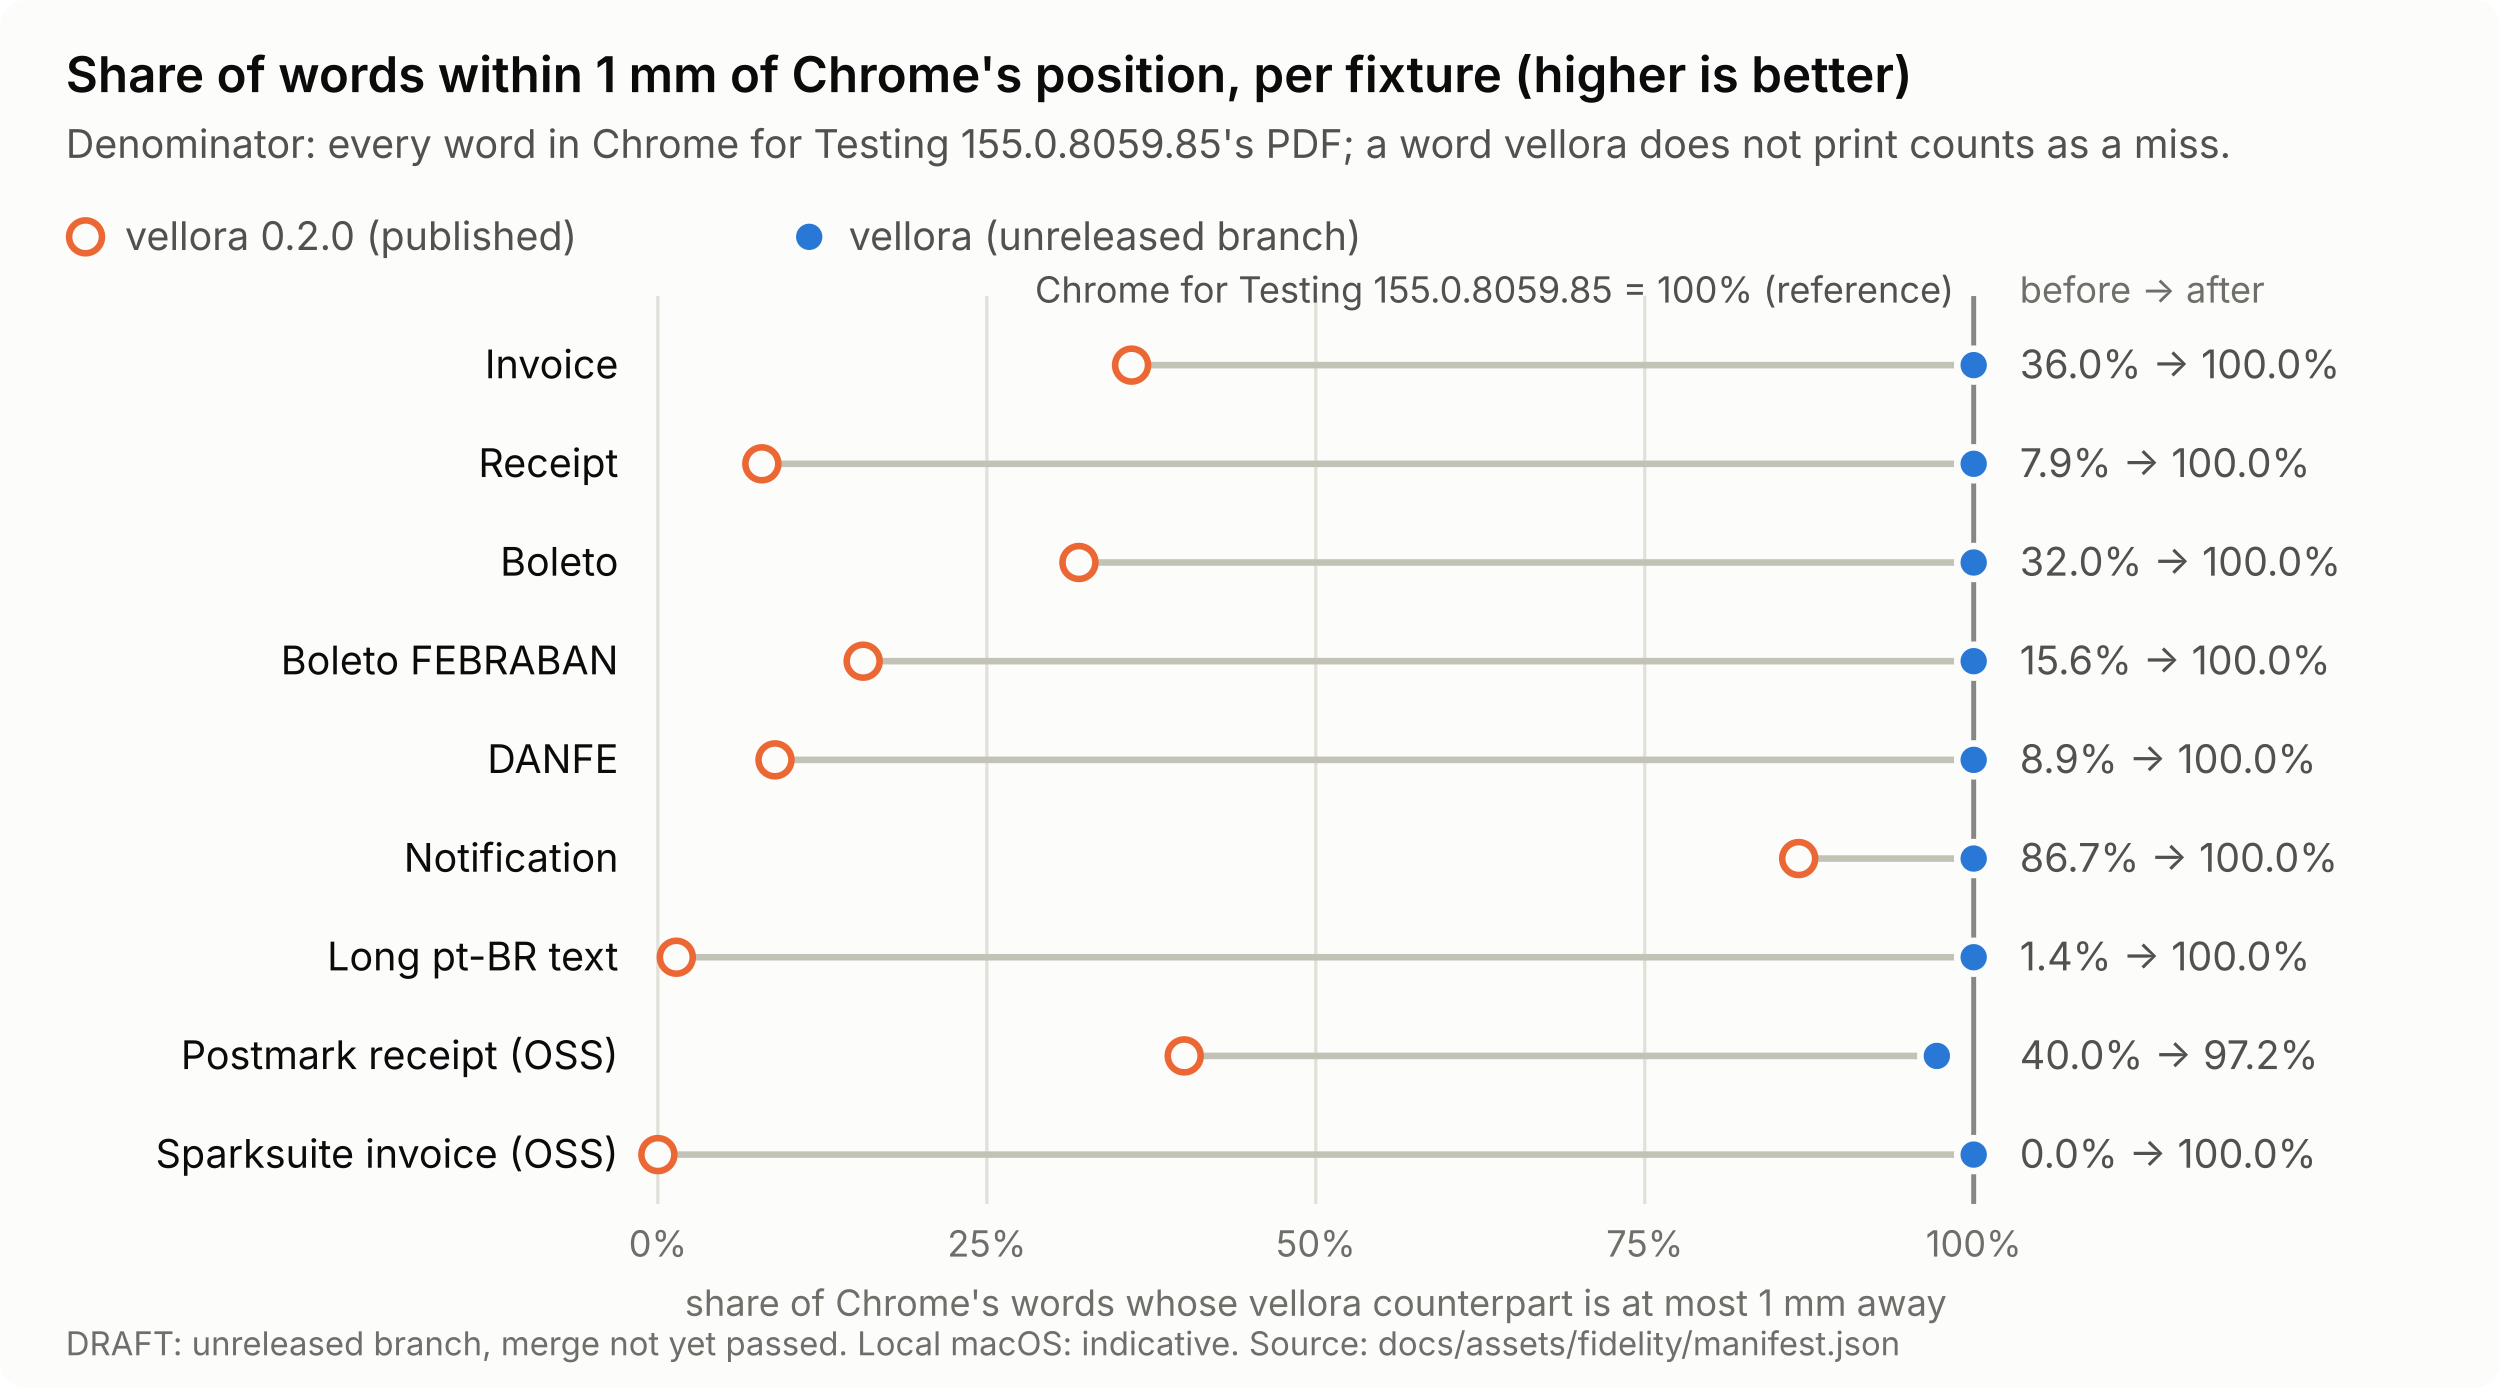
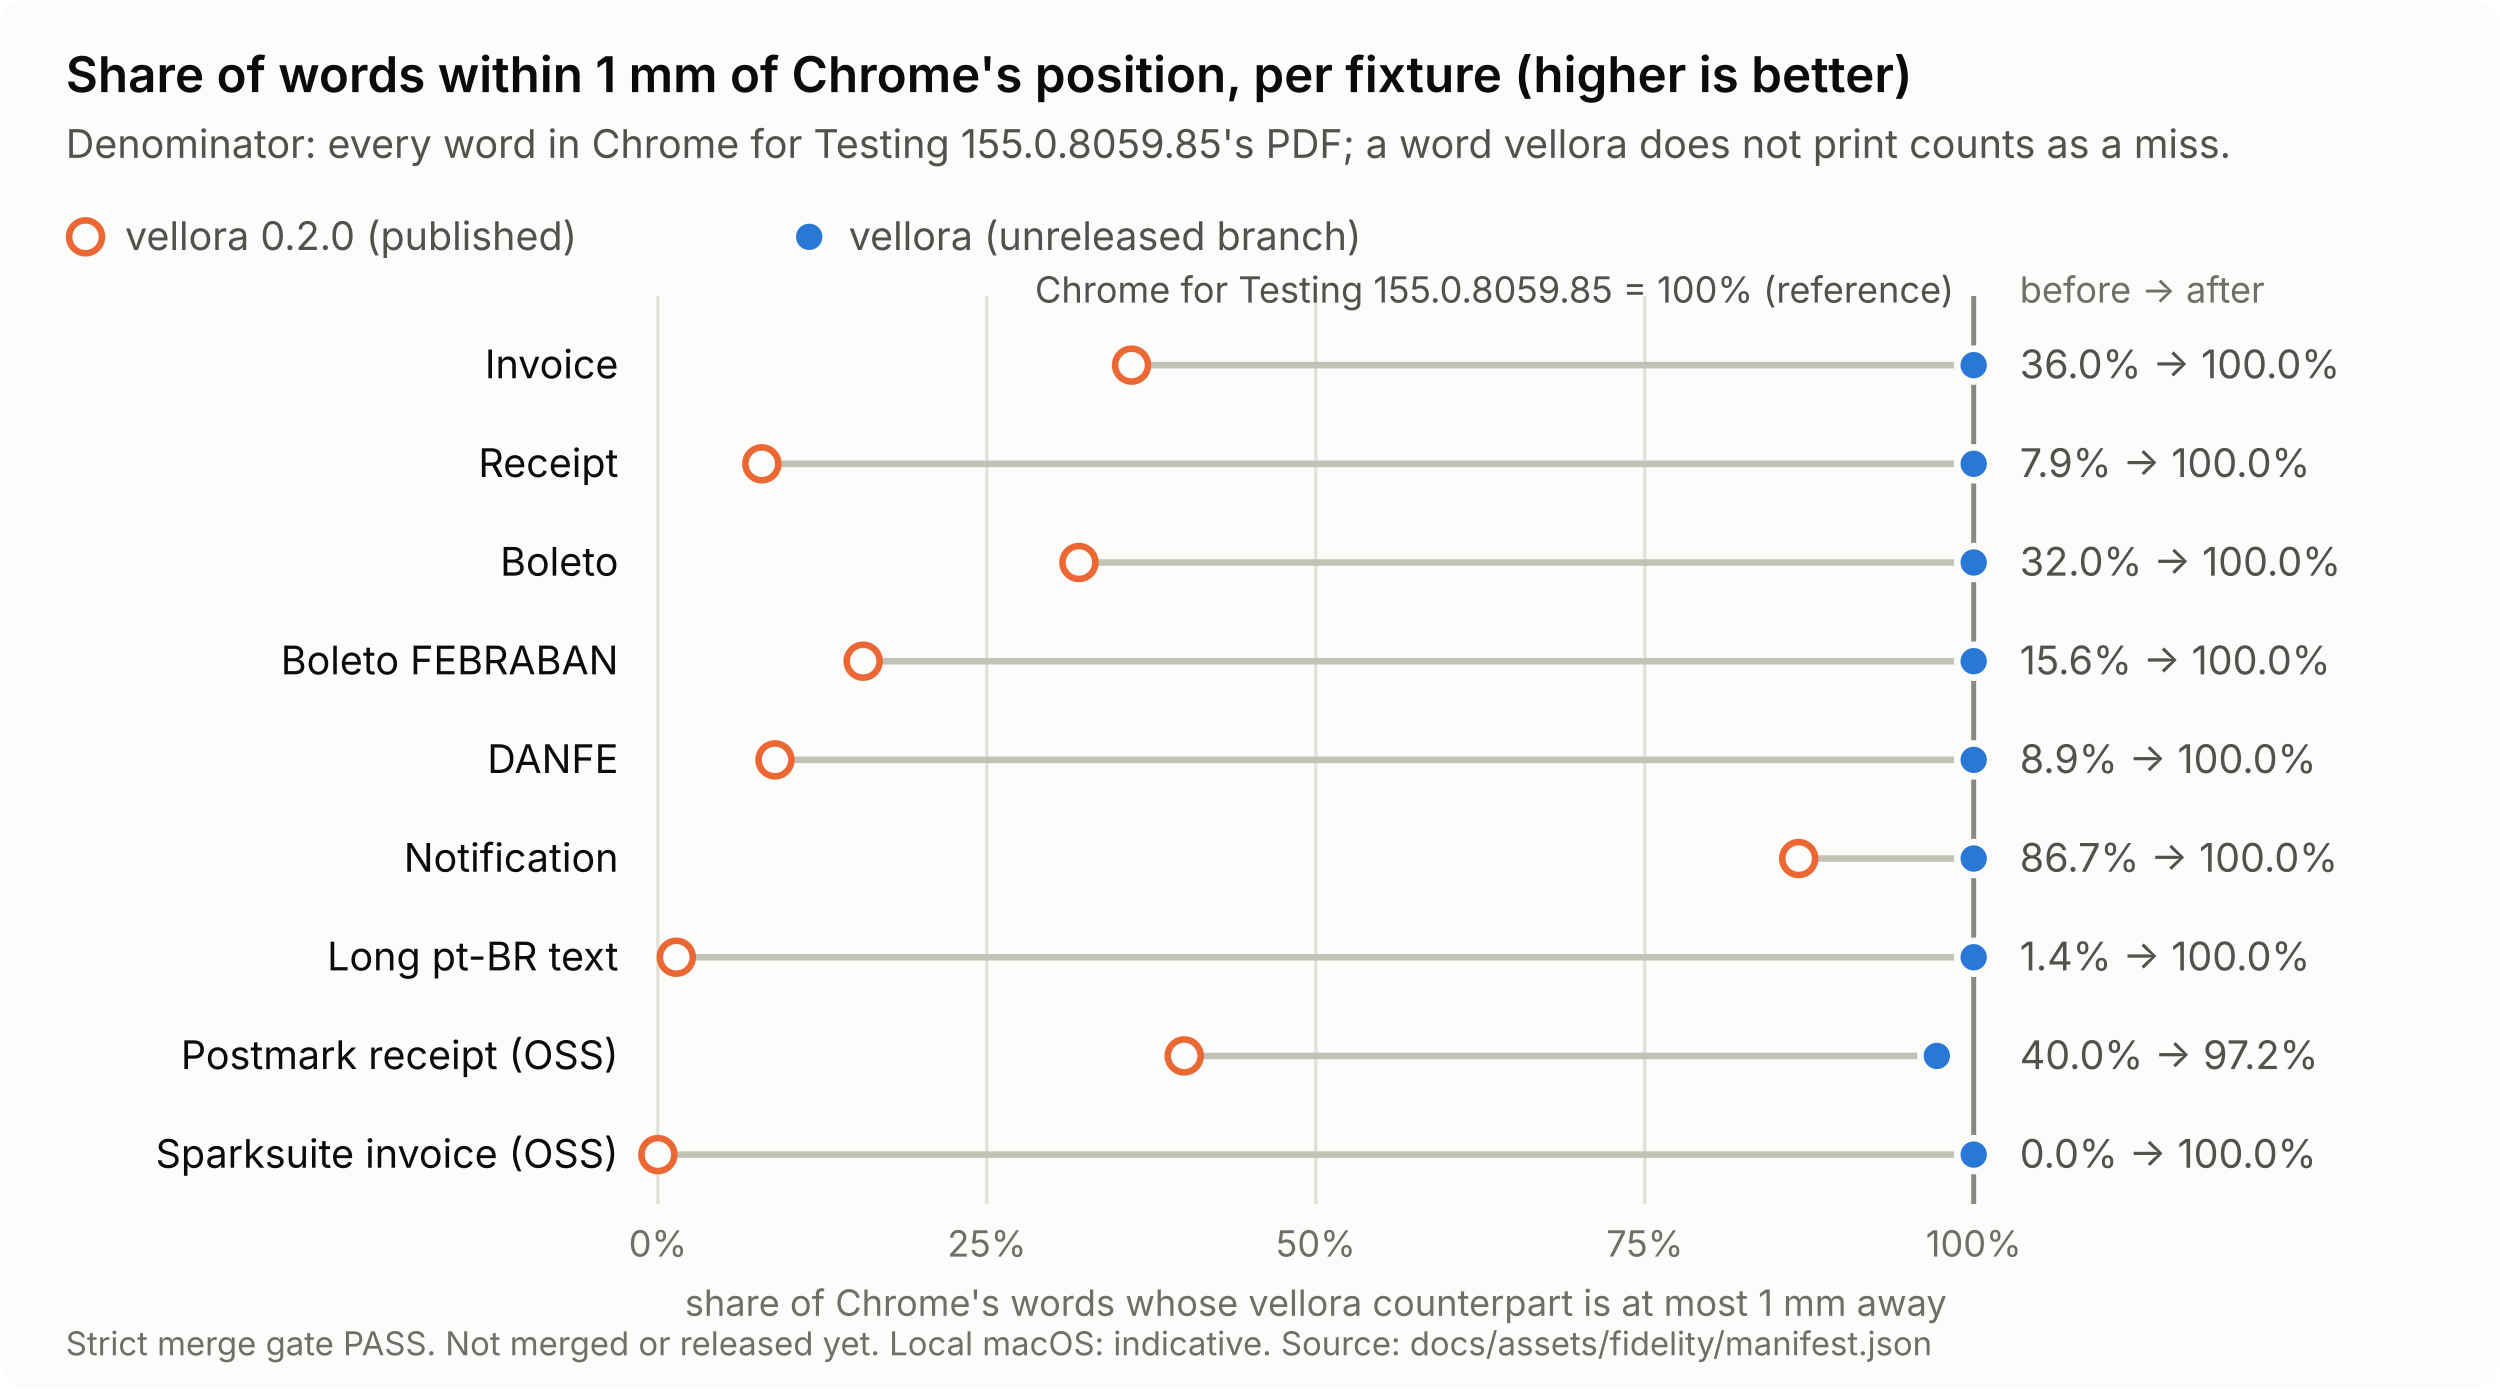
<svg xmlns="http://www.w3.org/2000/svg" viewBox="0 0 760 422" width="760" height="422" role="img" aria-labelledby="within-1mm-t within-1mm-d">
  <style>
  text{font-family:system-ui,-apple-system,"Segoe UI",sans-serif}
  .num{font-variant-numeric:tabular-nums}
  .bg{fill:#fcfcfb} .t1{fill:#0b0b0b} .t2{fill:#52514e} .mu{fill:#6f6e69}
  .grid{stroke:#e1e0d9} .axis{stroke:#c3c2b7} .ref{stroke:#898781} .refFill{fill:#898781}
  .link{stroke:#c3c2b7} .before{stroke:#eb6834;fill:#fcfcfb} .beforeFill{fill:#eb6834}
  .after{fill:#2a78d6;stroke:#fcfcfb} .afterFill{fill:#2a78d6}
  @media (prefers-color-scheme: dark){
  .bg{fill:#1a1a19} .t1{fill:#f0efec} .t2{fill:#c3c2b7} .mu{fill:#a3a29c}
  .grid{stroke:#2c2c2a} .axis{stroke:#383835} .ref{stroke:#898781} .refFill{fill:#898781}
  .link{stroke:#383835} .before{stroke:#d95926;fill:#1a1a19} .beforeFill{fill:#d95926}
  .after{fill:#3987e5;stroke:#1a1a19} .afterFill{fill:#3987e5}}
</style>
  <rect class="bg" width="760" height="422" rx="8" />
  <text class="t1" x="20" y="28" font-size="15" font-weight="600">Share of words within 1 mm of Chrome's position, per fixture (higher is better)</text>
  <text class="t2" x="20" y="48" font-size="12">Denominator: every word in Chrome for Testing 155.0.8059.85's PDF; a word vellora does not print counts as a miss.</text>
  <g transform="translate(20,72)">
    <circle class="before" cx="6" cy="0" r="5" stroke-width="2" />
    <text class="t2" x="18" y="4" font-size="12">vellora 0.2.0 (published)</text>
    <circle class="after" cx="226" cy="0" r="5" stroke-width="2" />
    <text class="t2" x="238" y="4" font-size="12">vellora (unreleased branch)</text>
  </g>
  <line class="grid" x1="200" y1="90" x2="200" y2="366" stroke-width="1" />
  <text class="mu num" x="200" y="382" font-size="11" text-anchor="middle">0%</text>
  <line class="grid" x1="300" y1="90" x2="300" y2="366" stroke-width="1" />
  <text class="mu num" x="300" y="382" font-size="11" text-anchor="middle">25%</text>
  <line class="grid" x1="400" y1="90" x2="400" y2="366" stroke-width="1" />
  <text class="mu num" x="400" y="382" font-size="11" text-anchor="middle">50%</text>
  <line class="grid" x1="500" y1="90" x2="500" y2="366" stroke-width="1" />
  <text class="mu num" x="500" y="382" font-size="11" text-anchor="middle">75%</text>
  <line class="grid" x1="600" y1="90" x2="600" y2="366" stroke-width="1" />
  <text class="mu num" x="600" y="382" font-size="11" text-anchor="middle">100%</text>
  <line class="ref" x1="600" y1="90" x2="600" y2="366" stroke-width="1.5" />
  <text class="t2" x="594" y="92" font-size="11" text-anchor="end">Chrome for Testing 155.0.8059.85 = 100% (reference)</text>
  <text class="mu" x="614" y="92" font-size="11">before → after</text>
  <g>
    <text class="t1" x="188" y="115" font-size="12" text-anchor="end">Invoice</text>
    <line class="link" x1="344" y1="111" x2="600" y2="111" stroke-width="2" />
    <circle class="before" cx="344" cy="111" r="5" stroke-width="2" />
    <circle class="after" cx="600" cy="111" r="5" stroke-width="2" />
    <text class="t2 num" x="614" y="115" font-size="12">36.0% → 100.0%</text>
  </g>
  <g>
    <text class="t1" x="188" y="145" font-size="12" text-anchor="end">Receipt</text>
    <line class="link" x1="231.6" y1="141" x2="600" y2="141" stroke-width="2" />
    <circle class="before" cx="231.6" cy="141" r="5" stroke-width="2" />
    <circle class="after" cx="600" cy="141" r="5" stroke-width="2" />
    <text class="t2 num" x="614" y="145" font-size="12">7.9% → 100.0%</text>
  </g>
  <g>
    <text class="t1" x="188" y="175" font-size="12" text-anchor="end">Boleto</text>
    <line class="link" x1="328" y1="171" x2="600" y2="171" stroke-width="2" />
    <circle class="before" cx="328" cy="171" r="5" stroke-width="2" />
    <circle class="after" cx="600" cy="171" r="5" stroke-width="2" />
    <text class="t2 num" x="614" y="175" font-size="12">32.0% → 100.0%</text>
  </g>
  <g>
    <text class="t1" x="188" y="205" font-size="12" text-anchor="end">Boleto FEBRABAN</text>
    <line class="link" x1="262.4" y1="201" x2="600" y2="201" stroke-width="2" />
    <circle class="before" cx="262.4" cy="201" r="5" stroke-width="2" />
    <circle class="after" cx="600" cy="201" r="5" stroke-width="2" />
    <text class="t2 num" x="614" y="205" font-size="12">15.6% → 100.0%</text>
  </g>
  <g>
    <text class="t1" x="188" y="235" font-size="12" text-anchor="end">DANFE</text>
    <line class="link" x1="235.6" y1="231" x2="600" y2="231" stroke-width="2" />
    <circle class="before" cx="235.6" cy="231" r="5" stroke-width="2" />
    <circle class="after" cx="600" cy="231" r="5" stroke-width="2" />
    <text class="t2 num" x="614" y="235" font-size="12">8.9% → 100.0%</text>
  </g>
  <g>
    <text class="t1" x="188" y="265" font-size="12" text-anchor="end">Notification</text>
    <line class="link" x1="546.8" y1="261" x2="600" y2="261" stroke-width="2" />
    <circle class="before" cx="546.8" cy="261" r="5" stroke-width="2" />
    <circle class="after" cx="600" cy="261" r="5" stroke-width="2" />
    <text class="t2 num" x="614" y="265" font-size="12">86.7% → 100.0%</text>
  </g>
  <g>
    <text class="t1" x="188" y="295" font-size="12" text-anchor="end">Long pt-BR text</text>
    <line class="link" x1="205.6" y1="291" x2="600" y2="291" stroke-width="2" />
    <circle class="before" cx="205.6" cy="291" r="5" stroke-width="2" />
    <circle class="after" cx="600" cy="291" r="5" stroke-width="2" />
    <text class="t2 num" x="614" y="295" font-size="12">1.4% → 100.0%</text>
  </g>
  <g>
    <text class="t1" x="188" y="325" font-size="12" text-anchor="end">Postmark receipt (OSS)</text>
    <line class="link" x1="360" y1="321" x2="588.8" y2="321" stroke-width="2" />
    <circle class="before" cx="360" cy="321" r="5" stroke-width="2" />
    <circle class="after" cx="588.8" cy="321" r="5" stroke-width="2" />
    <text class="t2 num" x="614" y="325" font-size="12">40.0% → 97.2%</text>
  </g>
  <g>
    <text class="t1" x="188" y="355" font-size="12" text-anchor="end">Sparksuite invoice (OSS)</text>
    <line class="link" x1="200" y1="351" x2="600" y2="351" stroke-width="2" />
    <circle class="before" cx="200" cy="351" r="5" stroke-width="2" />
    <circle class="after" cx="600" cy="351" r="5" stroke-width="2" />
    <text class="t2 num" x="614" y="355" font-size="12">0.0% → 100.0%</text>
  </g>
  <text class="mu" x="400" y="400" font-size="11" text-anchor="middle">share of Chrome's words whose vellora counterpart is at most 1 mm away</text>
-   <text class="mu" x="20" y="412" font-size="10">DRAFT: unreleased branch, merge not yet passed. Local macOS: indicative. Source: docs/assets/fidelity/manifest.json</text>
+   <text class="mu" x="20" y="412" font-size="10">Strict merge gate PASS. Not merged or released yet. Local macOS: indicative. Source: docs/assets/fidelity/manifest.json</text>
</svg>
